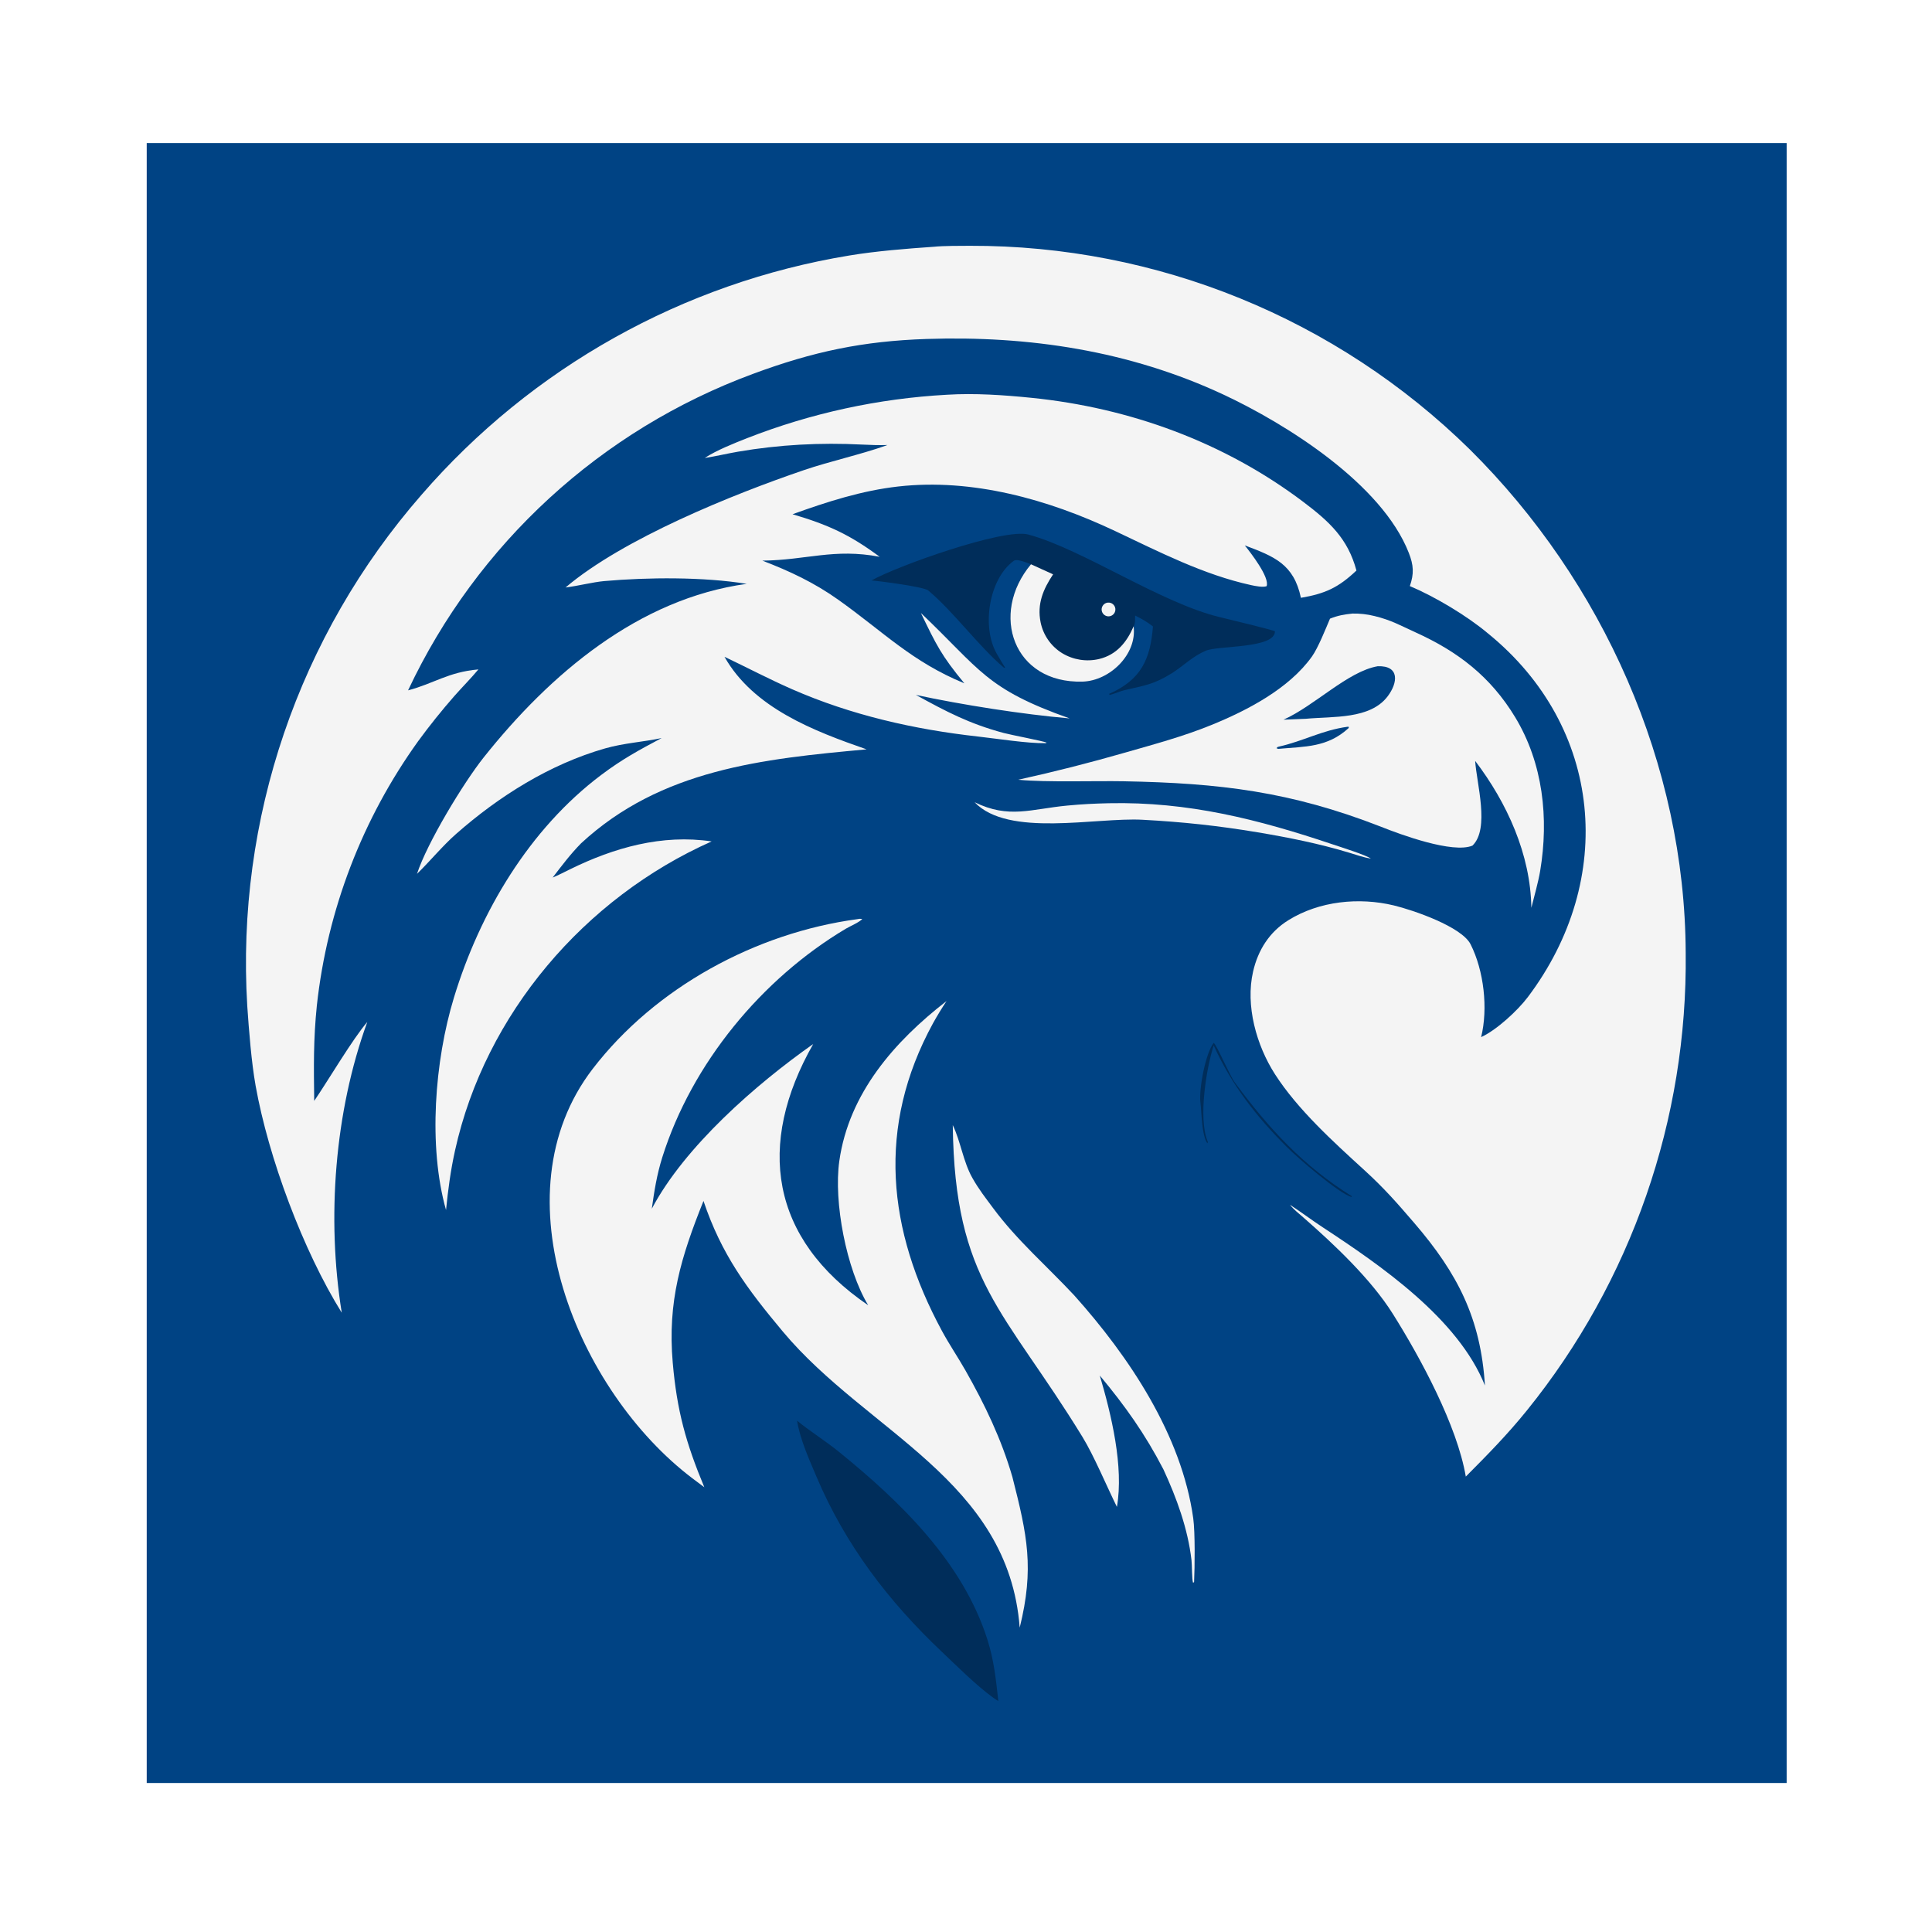
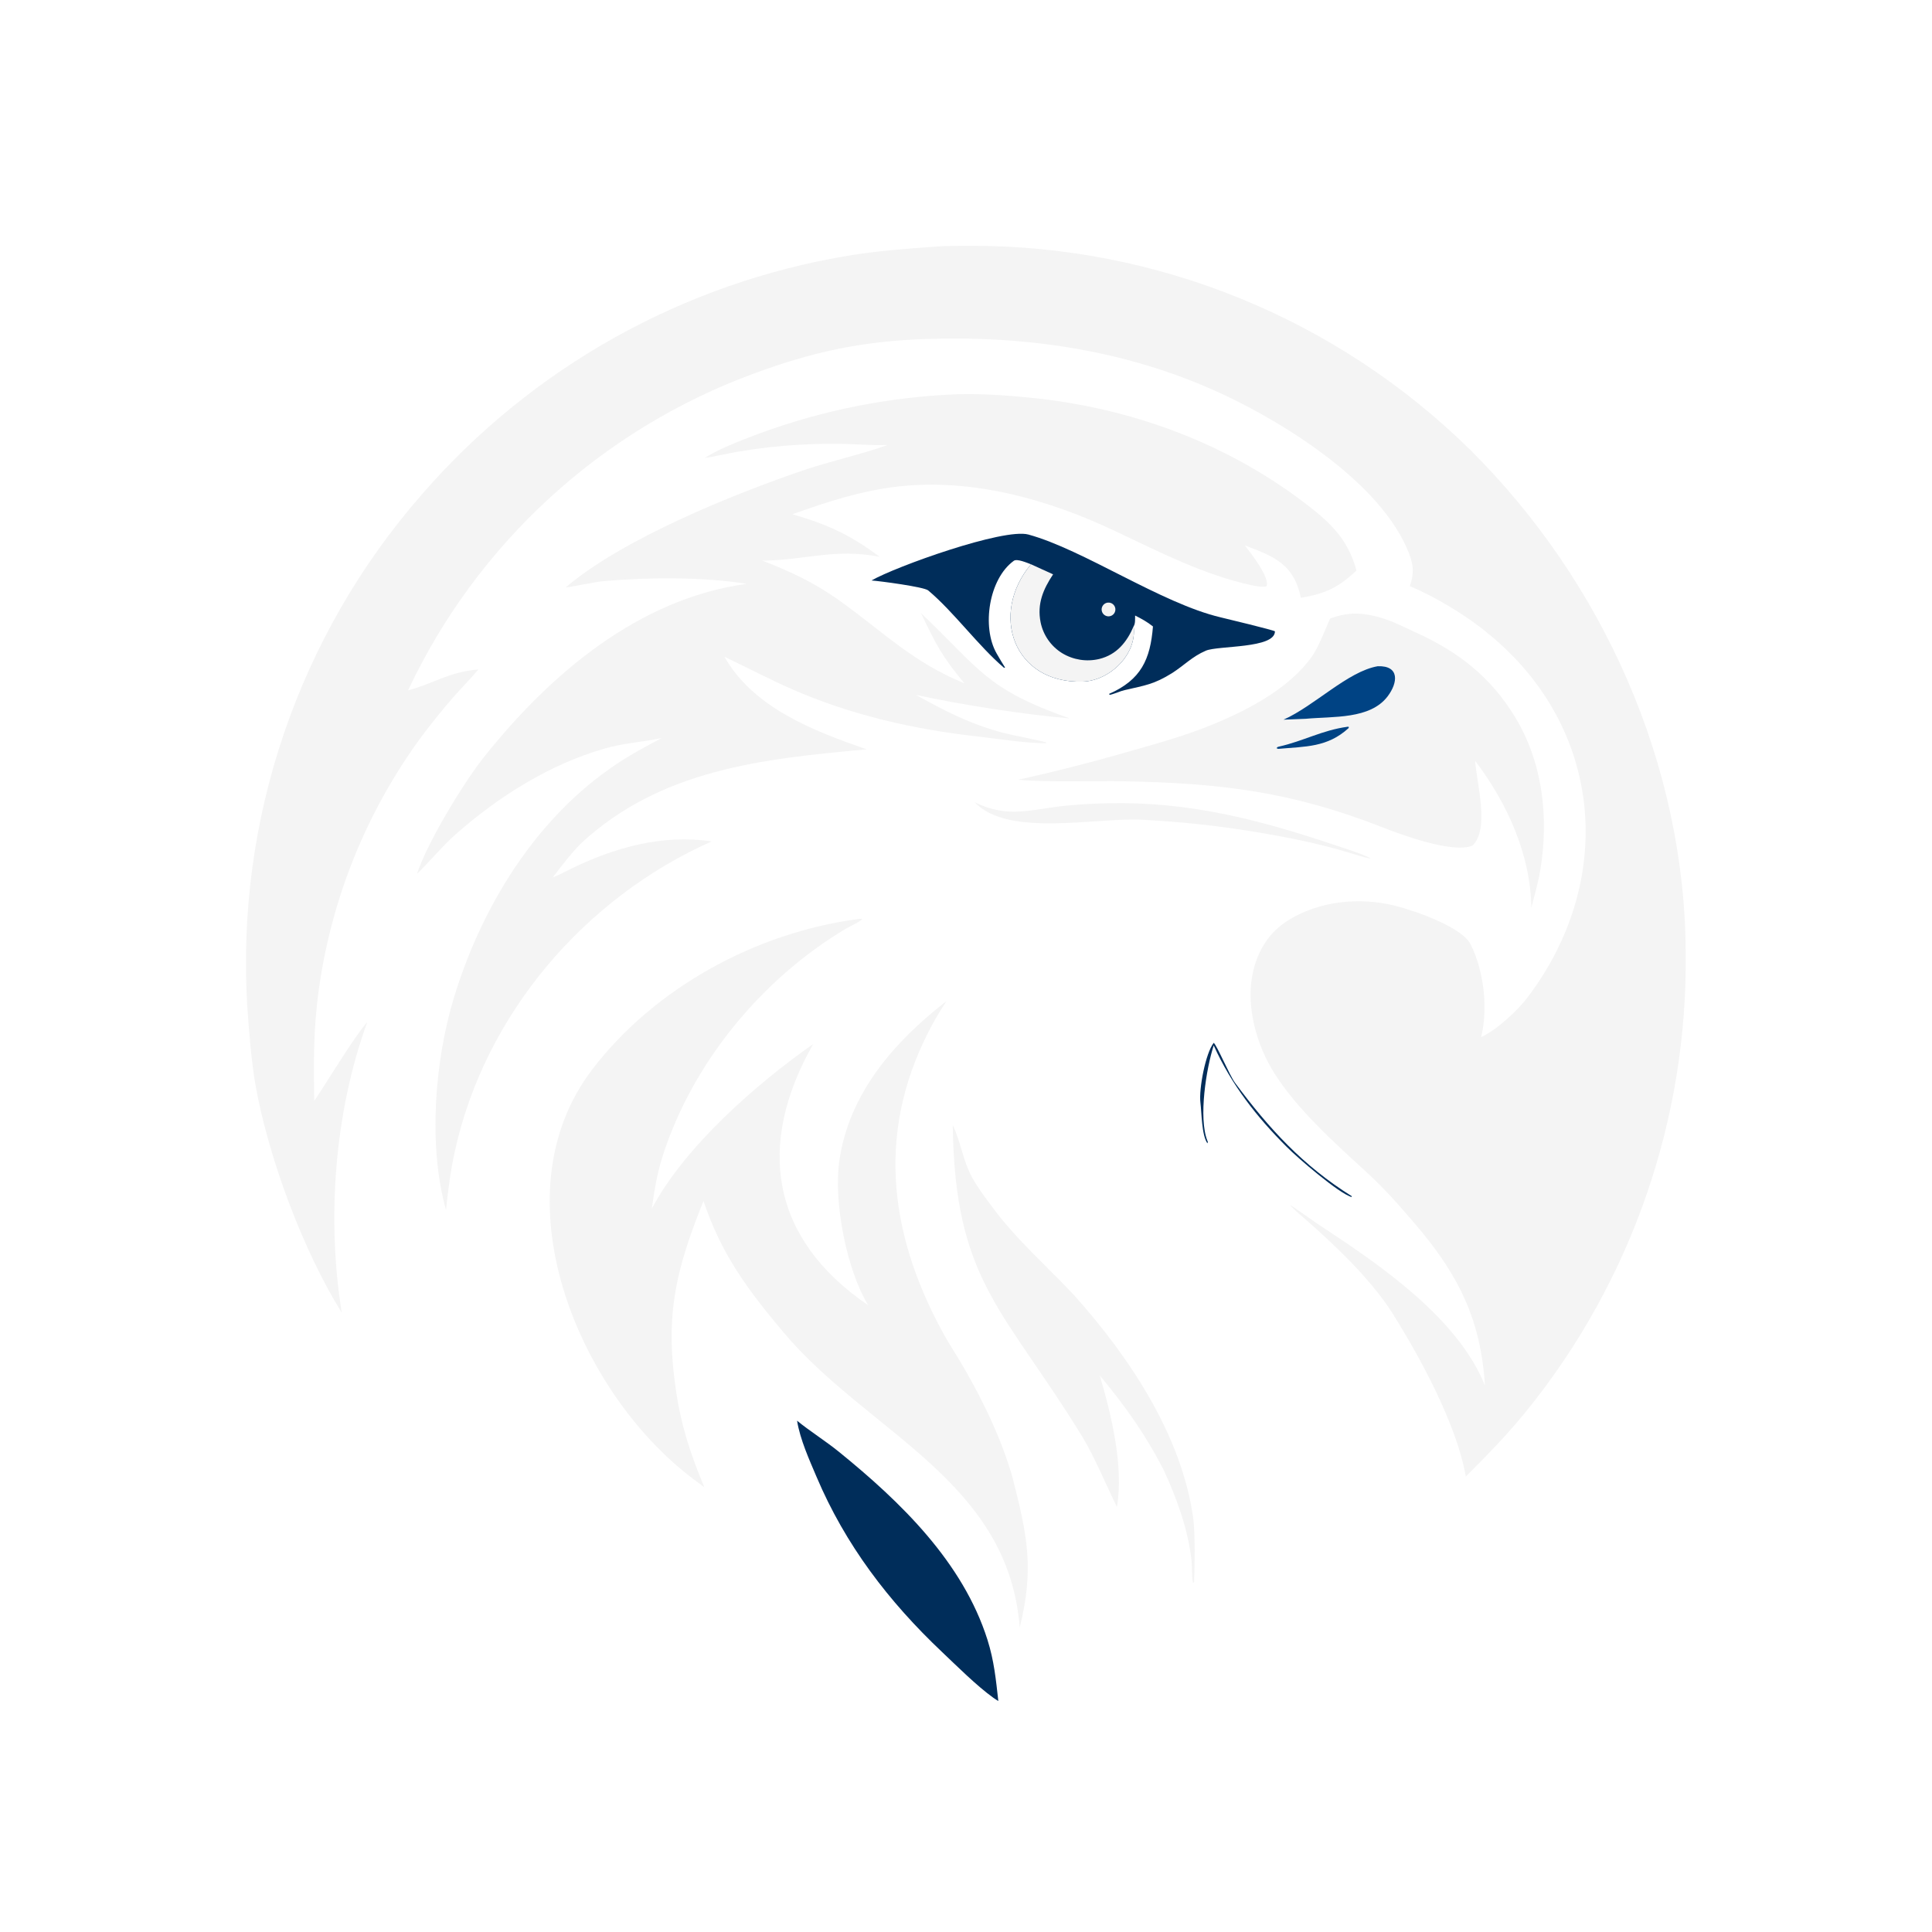
<svg xmlns="http://www.w3.org/2000/svg" version="1.1" style="display: block;" viewBox="0 0 2048 2048" width="1024" height="1024" preserveAspectRatio="none">
-   <rect x="155.532" y="151.669" width="1738.388" height="1738.391" fill="rgb(0,67,132)" />
  <path transform="translate(0,0)" fill="rgb(244,244,244)" d="M 989.999 261.575 C 1000.5 260.506 1017.65 260.619 1028.23 260.558 C 1226.43 260.008 1416.85 337.619 1558.19 476.558 C 1699.18 616.405 1786.17 810.621 1786.91 1010.12 C 1788.96 1186.41 1729.45 1357.9 1618.64 1495.04 C 1597.56 1521.11 1577.23 1541.66 1553.81 1565.25 C 1544.63 1511.28 1506.02 1439.72 1476.32 1392.53 C 1453.14 1355.71 1414.11 1318.98 1381.69 1290.62 C 1376.62 1286.19 1371.74 1282.5 1367.44 1277.14 C 1378.9 1284.58 1390.38 1293.26 1401.97 1300.87 C 1463.72 1341.43 1545.76 1397.81 1574.09 1468.72 C 1569.71 1397.65 1545.11 1349.83 1499.18 1296.42 C 1480.96 1275.23 1467.64 1259.91 1446.37 1240.49 C 1413.55 1210.53 1375.66 1176.26 1351.58 1138.8 C 1331.89 1108.18 1320.01 1066 1328.33 1029.86 C 1333.58 1007.05 1345.63 987.969 1365.62 975.524 C 1398.45 955.073 1440.69 950.907 1477.62 959.816 C 1498.04 964.744 1549.48 982.341 1558.9 1001.02 C 1573.02 1029.02 1577.57 1069.09 1570.06 1099.38 C 1586.38 1091.98 1608.86 1071.14 1619.53 1057 C 1713.57 932.344 1699.38 770.637 1577.4 671.526 C 1555.19 652.832 1521.12 632.477 1494.5 621.276 C 1499.04 608.094 1498.55 599.249 1493.38 586.045 C 1464.85 513.096 1363.99 449.608 1296.53 418.102 C 1197.37 371.859 1090.73 355.713 982.095 359.321 C 914.73 361.558 861.974 372.665 798.45 396.228 C 637.149 455.693 505.721 576.233 432.565 731.803 C 459.828 724.639 475.339 712.316 507.129 709.615 C 499.482 718.811 489.738 728.645 481.669 737.778 C 468.2 753.139 455.414 769.084 443.346 785.568 C 383.958 868.157 346.939 964.7 335.883 1065.82 C 332.153 1102.21 332.61 1130.46 333.073 1167 C 347.778 1145.53 374.027 1100.93 389.347 1083.36 C 354.621 1178.6 346.14 1291.63 362.276 1391.55 C 321.301 1325.7 284.6 1227.27 270.976 1150.98 C 266.507 1125.96 263.88 1092.22 262.113 1066.38 C 250.107 868.477 316.48 673.806 446.879 524.46 C 563.737 389.58 724.123 299.859 900.214 270.863 C 928.32 266.173 961.511 263.528 989.999 261.575 z" />
  <path transform="translate(0,0)" fill="rgb(244,244,244)" d="M 1003.85 418.433 C 1033.21 416.616 1064.07 418.749 1093.33 421.703 C 1197.62 432.23 1297.8 468.728 1381.64 532.091 C 1409.01 552.775 1428.79 570.761 1437.88 604.782 C 1418.61 623.018 1404.73 629.288 1379.02 633.712 C 1371.47 597.863 1350.69 589.885 1319.52 578.137 C 1325.5 585.579 1346.21 612.094 1342.65 621.382 C 1338.73 622.849 1330.57 621.194 1326.39 620.285 C 1275.81 609.285 1228.5 584.844 1181.94 562.859 C 1111.29 529.435 1030.85 506.833 952.17 515.698 C 913.453 520.06 876.533 531.965 840.114 545.113 C 877.788 556.219 900.731 566.668 932.47 590.207 C 883.923 581.014 854.962 593.781 808.122 594.3 C 837.263 605.453 863.224 617.688 888.711 635.824 C 936.981 670.172 966.627 701.469 1022.25 724.338 C 997.818 694.749 992.646 683.859 976.203 649.836 C 1039.63 710.14 1044.63 730.001 1133.87 761.556 C 1084.31 757.281 1019.8 747.159 970.852 736.633 C 1003.49 754.522 1027.45 767.15 1063.83 776.954 C 1071.78 779.097 1106.25 785.587 1109.5 787.241 L 1108.49 787.806 C 1089.06 788.125 1056.66 782.967 1036.54 780.73 C 969.005 773.223 902.181 758.003 839.785 730.674 C 815.648 720.103 792.018 707.655 767.984 696.222 C 798.777 750.636 863.077 775.011 918.63 794.344 C 808.791 804.359 700.699 815.453 615.921 893.99 C 604.356 905.839 595.922 917.143 585.839 930.244 C 591.781 927.782 598.424 924.351 604.252 921.486 C 650.874 898.569 701.78 884.079 754.348 891.944 C 619.792 951.767 514.359 1074.79 482.354 1219.54 C 477.635 1240.89 475.005 1260.94 472.805 1282.66 C 453.705 1214.96 460.758 1124.59 481.207 1057.45 C 508.76 966.993 560.993 878.862 637.385 821.416 C 659.437 804.833 677.315 795.131 701.37 782.377 C 681.816 786.558 661.498 787.607 641.36 793.362 C 582.923 810.061 528.869 844.048 483.521 883.973 C 468.763 896.965 455.975 912.828 442.047 926.296 C 452.686 893.55 491.359 829.758 512.827 802.784 C 583.137 714.441 676.756 634.685 791.535 618.901 C 745.586 611.456 686.957 611.873 640.563 615.966 C 628.58 617.023 612.753 621.132 599.505 622.754 C 660.51 570.952 776.841 524.037 852.018 498.4 C 879.546 489.012 911.824 482.012 939.477 472.221 C 939.849 472.065 940.222 471.909 940.594 471.754 C 931.679 472.025 922.595 471.714 913.747 471.264 C 869.635 469.02 825.789 471.33 782.247 478.824 C 770.531 480.84 758.934 483.662 747.069 485.474 C 759.093 477.497 778.106 469.899 791.88 464.492 C 859.637 437.964 931.192 422.416 1003.85 418.433 z" />
  <path transform="translate(0,0)" fill="rgb(244,244,244)" d="M 908.613 974.383 C 911.609 973.774 910.892 973.939 914.052 974.109 C 911.884 977.16 900.51 982.158 896.662 984.451 C 807.389 1037.63 733.38 1127.31 702.058 1226.79 C 696.243 1245.26 693.518 1262.86 690.935 1281.31 C 725.757 1215.38 801.585 1149.18 862.034 1106.7 C 801.42 1213.32 816.48 1312.93 920.307 1383.61 C 897.204 1345.4 883.532 1274.17 889.715 1230.65 C 899.908 1158.88 948.297 1103.82 1003.37 1061.16 C 998.317 1068.77 993.558 1076.57 989.106 1084.55 C 928.956 1194.57 940.673 1303.85 998.508 1410.84 C 1006.33 1425.31 1015.38 1438.56 1023.4 1452.67 C 1044.09 1489.13 1061.51 1525.42 1073.21 1565.77 C 1088.96 1627.54 1096.52 1662.4 1080.93 1725.38 C 1069.03 1568.82 919.051 1518.16 829.883 1411.56 C 791.959 1366.22 764.763 1329.73 745.725 1273.05 C 721.952 1332.41 707.466 1379.51 713.137 1444.56 C 717.582 1495.53 727.151 1529.79 746.609 1576.55 L 733.979 1567.09 C 612.454 1475.02 525.35 1267.05 628.287 1133.03 C 694.651 1046.63 801.315 988.864 908.613 974.383 z" />
  <path transform="translate(0,0)" fill="rgb(244,244,244)" d="M 1433.72 650.402 C 1441.62 650.244 1449.51 651.14 1457.18 653.067 C 1474.96 657.424 1484.48 663.06 1500.41 670.272 C 1545.53 690.7 1580.05 717.239 1606.1 760.209 C 1635.72 809.07 1641.96 867.449 1632.65 923.155 C 1630.68 934.916 1626.28 950.372 1623.29 962.322 C 1622.48 905.665 1597.51 851.019 1563.74 806.582 C 1565.18 830.018 1579.48 878.51 1560.88 896.384 C 1540.06 905.09 1484.62 884.674 1463.57 876.248 C 1368.13 839.073 1293.19 830.075 1191.09 828.18 C 1161.85 827.637 1108.46 829.363 1080.77 826.681 L 1079.43 826.545 C 1118.26 817.961 1154.83 808.661 1193.26 797.614 C 1223.99 788.782 1253.87 780.828 1283.92 768.612 C 1322.03 753.122 1366.44 730.045 1390.78 695.849 C 1397.27 686.73 1405.34 666.393 1409.85 655.803 C 1418.24 652.452 1424.88 651.304 1433.72 650.402 z" />
  <path transform="translate(0,0)" fill="rgb(0,67,132)" d="M 1460.48 706.224 C 1483.99 705.46 1481.84 723.86 1470.92 738.207 C 1452.26 762.702 1413.11 759.236 1384.25 761.937 L 1360.6 762.886 C 1393.7 748.069 1428.76 711.687 1460.48 706.224 z" />
  <path transform="translate(0,0)" fill="rgb(0,67,132)" d="M 1428.57 770.383 L 1429.67 770.409 L 1429.74 771.662 C 1407.1 792.477 1383.6 791.226 1355.24 793.818 C 1354.1 793.701 1354.85 793.839 1353.1 793.033 C 1354.37 791.894 1354.13 791.794 1355.6 791.464 C 1382 785.524 1401.3 774.094 1428.57 770.383 z" />
  <path transform="translate(0,0)" fill="rgb(0,45,90)" d="M 923.83 615.333 C 949.062 600.715 1063.96 559.476 1090.13 566.63 C 1148.66 582.626 1230.89 639.587 1294.06 654.446 C 1300.4 655.939 1349.98 667.894 1351.49 669.239 C 1351.56 687.666 1291.24 684.173 1278.22 689.761 C 1263.72 695.987 1255.57 705.095 1242.49 713.494 C 1223.27 725.462 1213.9 726.542 1192.17 731.534 C 1187.59 732.587 1181.99 735.307 1176.32 736.653 L 1175.68 735.54 C 1209.55 720.625 1219.4 699.03 1222.18 664.071 C 1215.98 659.147 1210.34 656.045 1203.26 652.493 C 1203.18 656.175 1203.62 661.045 1201.69 663.916 C 1205.48 693.98 1176.12 721.665 1147.75 722.537 C 1074.11 724.799 1048.81 650.767 1092.9 598.164 C 1088.46 596.519 1078.07 592.013 1074.69 594.46 C 1048.16 613.675 1040.52 664.571 1056.37 692.53 C 1059.86 698.684 1062.36 702.745 1065.43 707.637 L 1064.29 707.88 C 1037.05 684.696 1011.12 648.689 983.916 625.866 C 979.444 622.114 932.421 615.901 923.83 615.333 z" />
  <path transform="translate(0,0)" fill="rgb(244,244,244)" d="M 1201.69 663.916 C 1205.48 693.98 1176.12 721.665 1147.75 722.537 C 1074.11 724.799 1048.81 650.767 1092.9 598.164 C 1100.68 601.781 1108.49 605.333 1116.33 608.818 C 1105.85 624.586 1099.2 640.079 1103.07 659.596 C 1105.82 673.19 1114.06 685.043 1125.85 692.347 C 1137.64 699.518 1151.78 701.747 1165.2 698.55 C 1183.81 693.999 1194.53 680.622 1201.69 663.916 z" />
  <path transform="translate(0,0)" fill="rgb(244,244,244)" d="M 1174.5 638.783 C 1178.37 638.477 1181.8 641.252 1182.3 645.097 C 1182.81 648.942 1180.22 652.512 1176.41 653.222 C 1173.76 653.716 1171.05 652.706 1169.37 650.596 C 1167.69 648.486 1167.31 645.622 1168.39 643.148 C 1169.46 640.674 1171.81 638.995 1174.5 638.783 z" />
  <path transform="translate(0,0)" fill="rgb(244,244,244)" d="M 1009.97 1192.68 C 1018.27 1209.65 1020.98 1231.37 1030.75 1248.66 C 1037.7 1260.97 1044.55 1269.57 1052.77 1280.67 C 1078.15 1314.95 1109.97 1342.28 1138.87 1373.3 C 1196.96 1438.19 1252.71 1521.48 1264.89 1609.52 C 1266.96 1624.47 1266.52 1661.12 1265.78 1677.03 L 1264.7 1677.86 C 1263.4 1674.17 1263.64 1659.02 1263.03 1653.76 C 1259.17 1620.38 1247.25 1587.83 1233.27 1557.6 C 1213.7 1519.86 1192.83 1490.53 1165.84 1458.13 C 1177.97 1499.28 1191.44 1554.66 1183.97 1597.38 C 1173.1 1575.37 1159.6 1543 1147.4 1523.11 C 1064.57 1387.97 1012.02 1358.9 1009.97 1192.68 z" />
  <path transform="translate(0,0)" fill="rgb(0,45,90)" d="M 844.922 1505.99 C 858.012 1516.78 874.994 1527.38 889.378 1539.05 C 954.661 1592.02 1020.71 1655.91 1046.76 1738.24 C 1053.83 1760.6 1055.71 1780.41 1058.27 1803.16 C 1056.4 1802.06 1054.59 1800.88 1052.83 1799.61 C 1035.25 1786.98 1014.2 1765.94 998.654 1751.24 C 941.94 1697.62 896.126 1637.61 865.566 1565.5 C 857.859 1547.31 848.122 1525.91 844.922 1505.99 z" />
  <path transform="translate(0,0)" fill="rgb(244,244,244)" d="M 1175.4 851.46 C 1259.49 849.64 1333.76 868.505 1412.99 895.167 C 1420.36 897.65 1448.85 906.596 1453.15 910.191 C 1445.77 908.995 1437.46 906.104 1430.22 903.906 C 1398.39 894.248 1366.09 887.833 1333.28 882.301 C 1290.93 875.245 1253.68 871.267 1211.06 868.973 C 1161.45 866.303 1068.77 887.973 1033.12 850.39 C 1069.61 868.189 1092.46 857.61 1131.52 853.928 C 1147.35 852.436 1159.44 851.839 1175.4 851.46 z" />
  <path transform="translate(0,0)" fill="rgb(0,45,90)" d="M 1286.6 1105.42 C 1290.22 1108.48 1303.34 1139.92 1309.21 1147.85 C 1345.08 1196.31 1381.53 1235.98 1432.93 1268.01 L 1432.77 1268.88 C 1419.65 1265.48 1374.91 1226.89 1363.93 1215.69 C 1331.81 1183.65 1305.25 1149.6 1286.59 1108.2 C 1278.68 1132.54 1270.31 1184.77 1279.84 1209.15 C 1280.56 1210.98 1280.51 1210.06 1279.91 1211.98 C 1273.77 1203.48 1273.82 1179.38 1272.5 1168.79 C 1270.7 1154.41 1277.98 1116.24 1286.6 1105.42 z" />
</svg>
